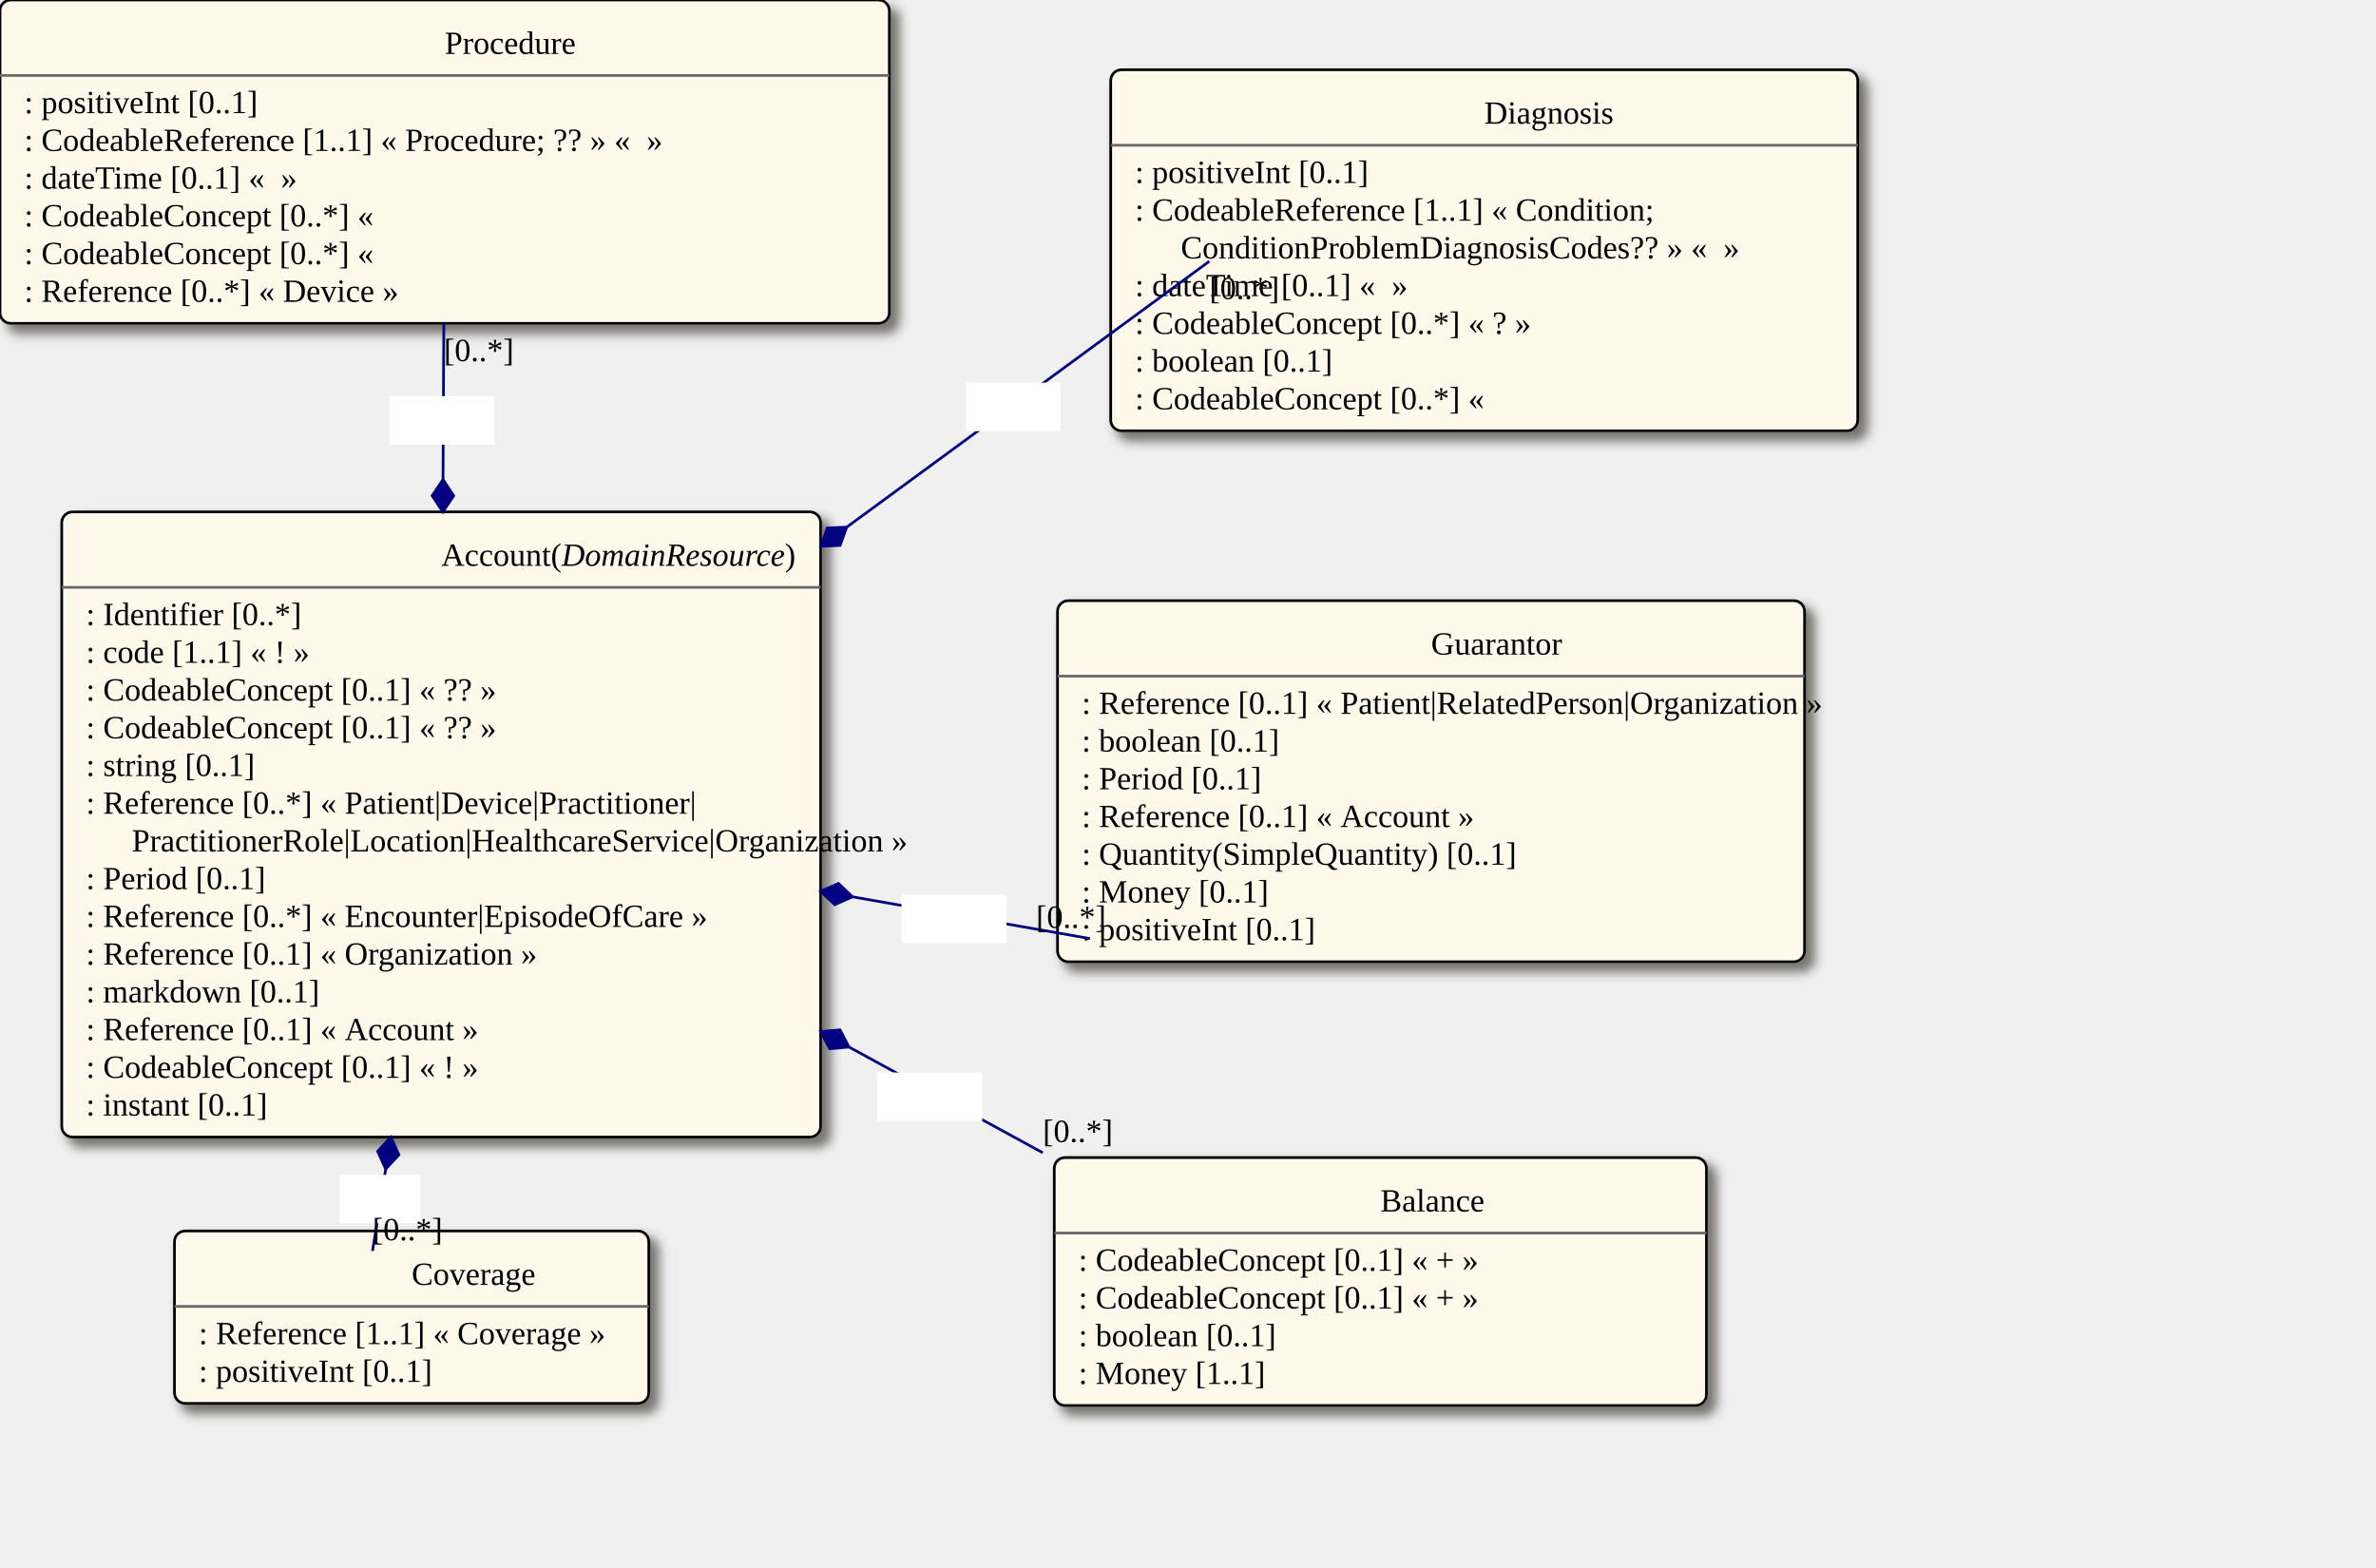
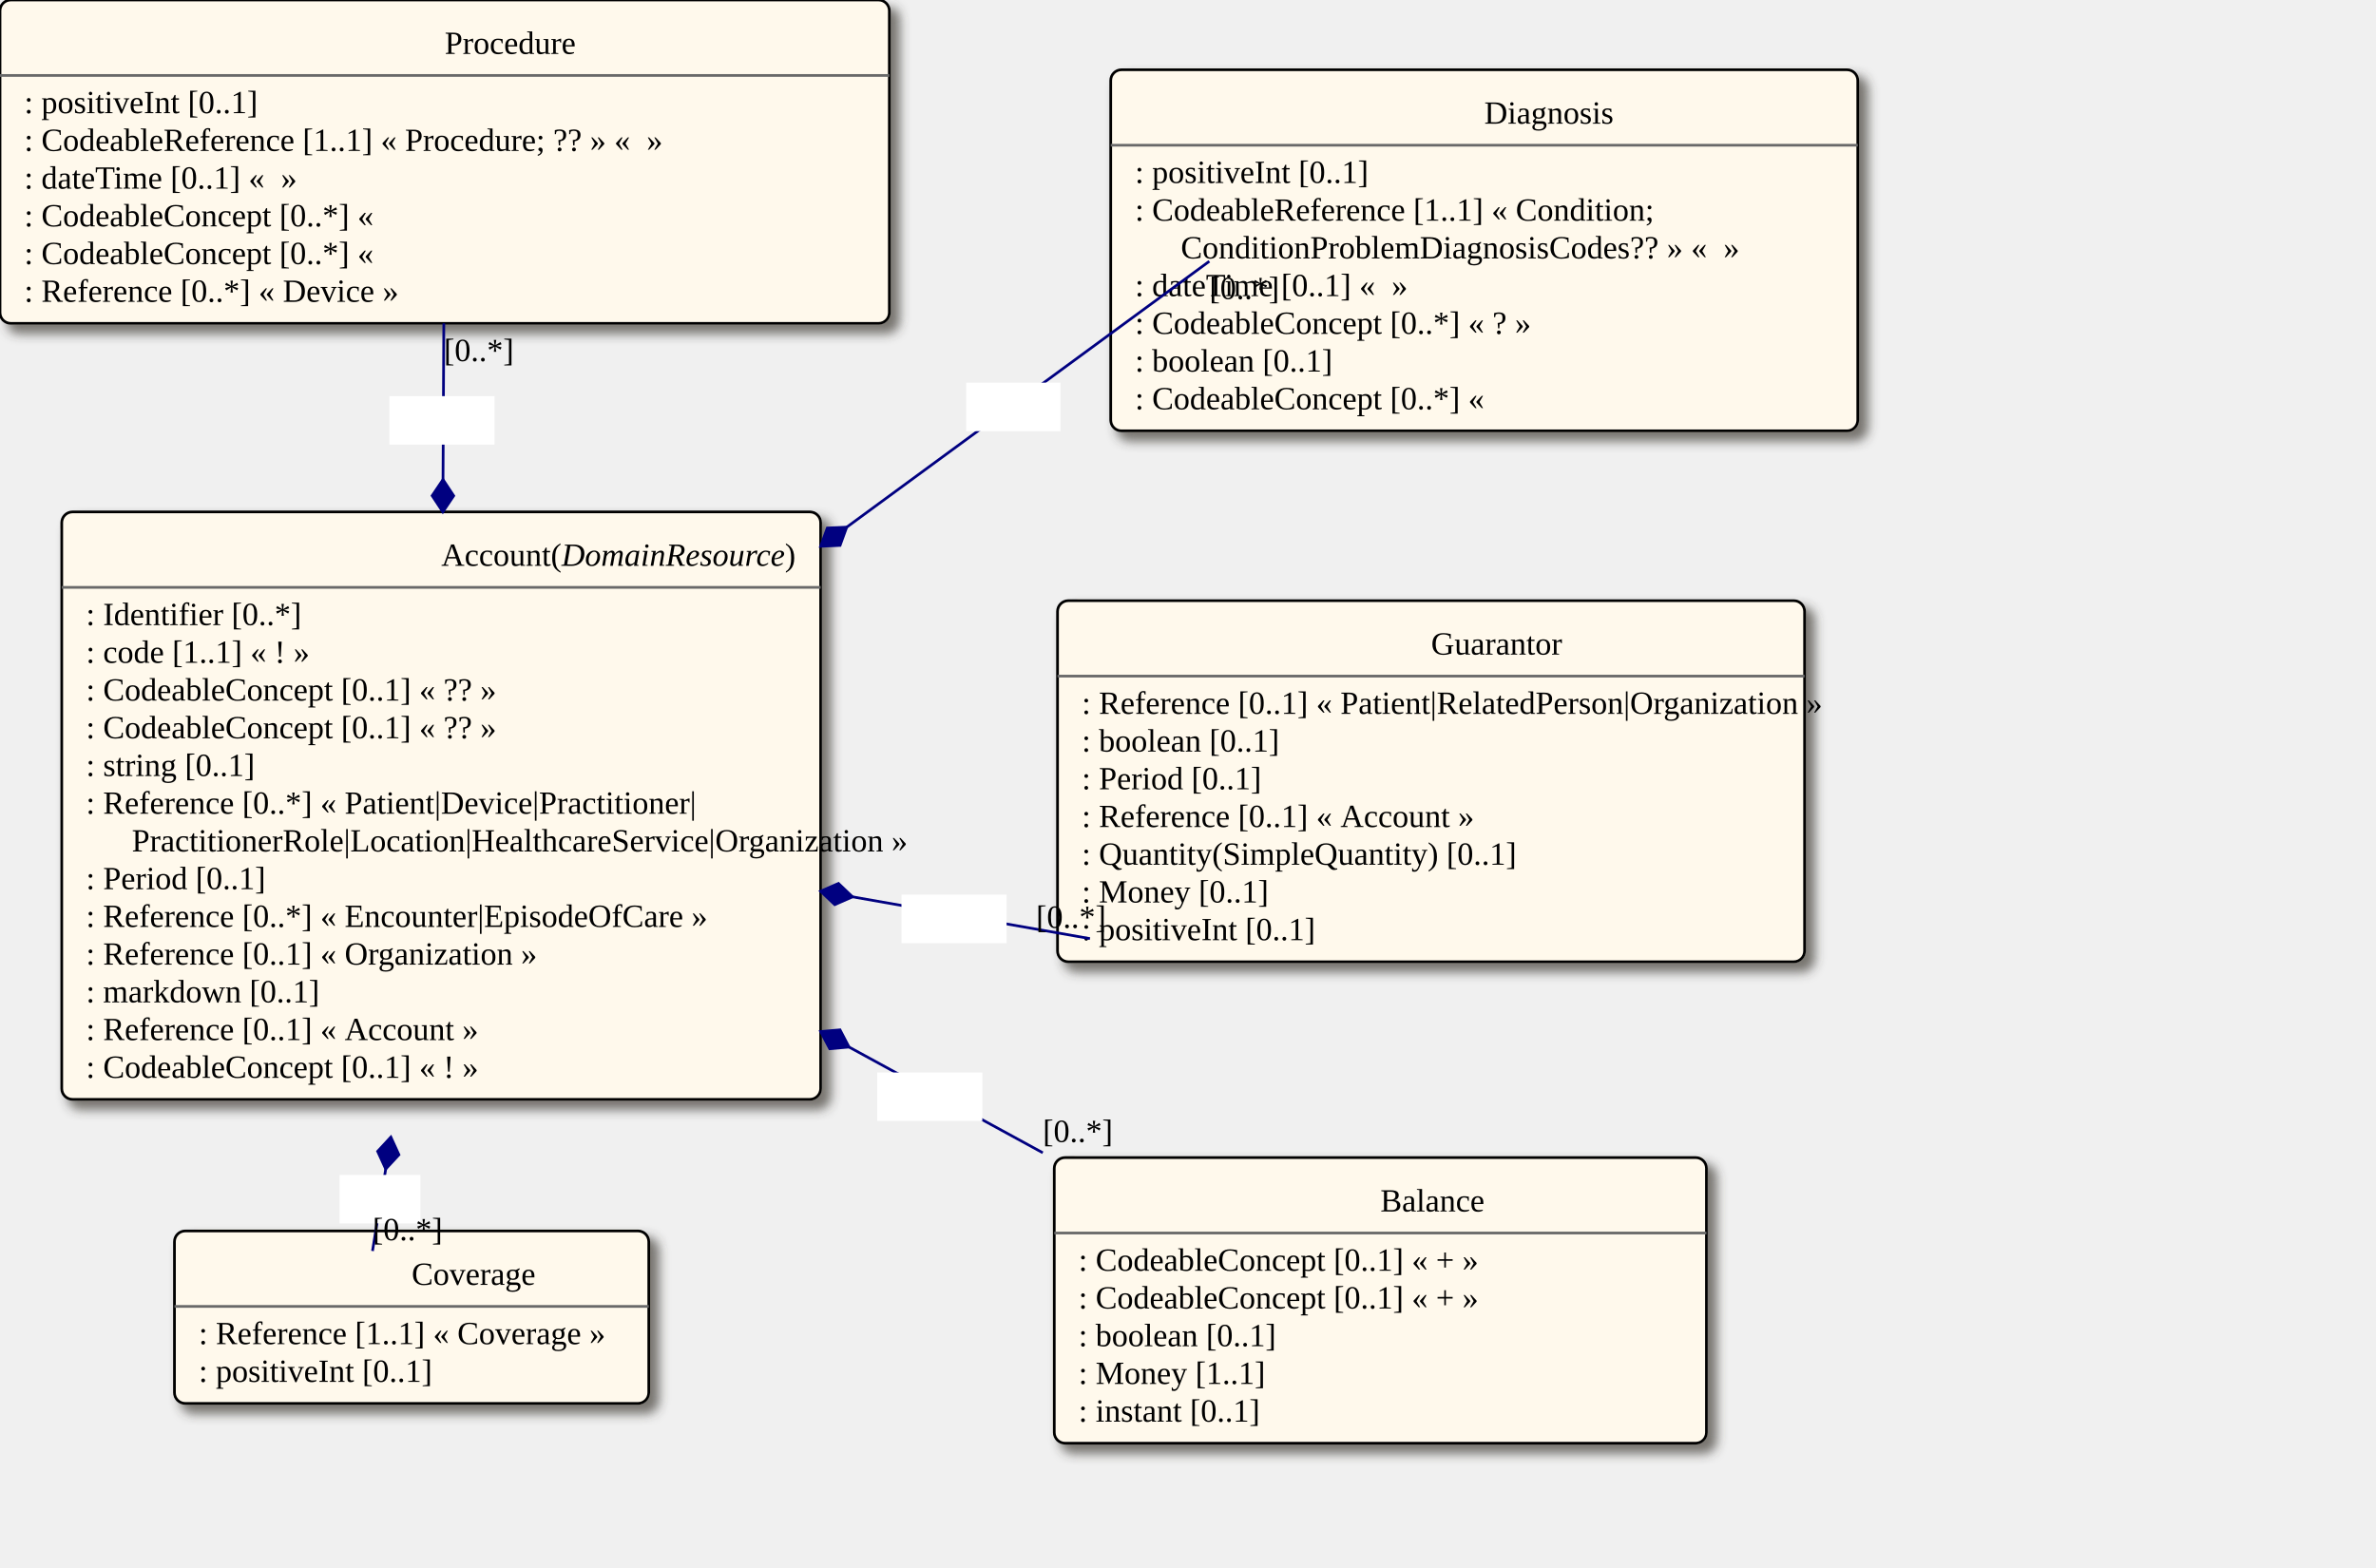
<svg xmlns="http://www.w3.org/2000/svg" xmlns:xlink="http://www.w3.org/1999/xlink" id="n695" version="1.1" width="881.634" height="581.787">
  <defs id="defs141">
    <filter id="shadow1" x="-0.03" y="-0.083" width="1.077" height="1.212">
      <feOffset result="offOut" in="SourceGraphic" dx="3" dy="3" id="feOffset132" />
      <feColorMatrix result="matrixOut" in="offOut" type="matrix" values="0.2 0 0 0 0 0 0.2 0 0 0 0 0 0.2 0 0 0 0 0 1 0" id="feColorMatrix134" />
      <feGaussianBlur result="blurOut" in="matrixOut" stdDeviation="2" id="feGaussianBlur136" />
      <feBlend in="SourceGraphic" in2="blurOut" mode="normal" id="feBlend138" />
    </filter>
  </defs>
  <g id="n696">
-     <rect id="Account" x="22.91" y="189.968" rx="4" ry="4" width="281.6" height="232.0" filter="url(#shadow1)" style="fill:#fff9ec;stroke:black;stroke-width:1" />
+     <rect id="Account" x="22.91" y="189.968" rx="4" ry="4" width="281.6" height="218.0" filter="url(#shadow1)" style="fill:#fff9ec;stroke:black;stroke-width:1" />
    <line id="n697" x1="22.91" y1="217.968" x2="304.51" y2="217.968" style="stroke:dimgrey;stroke-width:1" />
    <text id="n698" x="163.71" y="209.968" fill="black" class="diagram-class-title  diagram-class-resource">Account<tspan class="diagram-class-title-link" id="tspan146"> (<a id="n699" xlink:href="domainresource.html#DomainResource" class="diagram-class-reference" style="font-style: italic">DomainResource</a>)</tspan>
    </text>
    <text id="n700" x="28.91" y="231.968" fill="black" class="diagram-class-detail">
      <a id="n701" xlink:href="account-definitions.html#Account.identifier" /> : <a id="n702" xlink:href="datatypes.html#Identifier">Identifier</a> [0..*]</text>
    <text id="n706" x="28.91" y="245.968" fill="black" class="diagram-class-detail">
      <a id="n707" xlink:href="account-definitions.html#Account.status" /> : <a id="n708" xlink:href="datatypes.html#code">code</a> [1..1] « <a id="n709" xlink:href="valueset-account-status.html" />! »</text>
    <text id="n716" x="28.91" y="259.968" fill="black" class="diagram-class-detail">
      <a id="n717" xlink:href="account-definitions.html#Account.billingStatus" /> : <a id="n718" xlink:href="datatypes.html#CodeableConcept">CodeableConcept</a> [0..1] « <a id="n719" xlink:href="valueset-account-billing-status.html" />?? »</text>
    <text id="n726" x="28.91" y="273.968" fill="black" class="diagram-class-detail">
      <a id="n727" xlink:href="account-definitions.html#Account.type" /> : <a id="n728" xlink:href="datatypes.html#CodeableConcept">CodeableConcept</a> [0..1] « <a id="n729" xlink:href="valueset-account-type.html" />?? »</text>
    <text id="n736" x="28.91" y="287.968" fill="black" class="diagram-class-detail">
      <a id="n737" xlink:href="account-definitions.html#Account.name" /> : <a id="n738" xlink:href="datatypes.html#string">string</a> [0..1]</text>
    <text id="n742" x="28.91" y="301.968" fill="black" class="diagram-class-detail">
      <a id="n743" xlink:href="account-definitions.html#Account.subject" /> : <a id="n744" xlink:href="references.html#Reference">Reference</a> [0..*] « <a id="n745" xlink:href="patient.html#Patient">Patient</a>|<a id="n746" xlink:href="device.html#Device">Device</a>|<a id="n747" xlink:href="practitioner.html#Practitioner">Practitioner</a>|</text>
    <text id="n748" x="48.91" y="315.968" fill="black" class="diagram-class-detail">
      <a id="n749" xlink:href="practitionerrole.html#PractitionerRole">PractitionerRole</a>|<a id="n750" xlink:href="location.html#Location">Location</a>|<a id="n751" xlink:href="healthcareservice.html#HealthcareService">HealthcareService</a>|<a id="n752" xlink:href="organization.html#Organization">Organization</a> »</text>
    <text id="n764" x="28.91" y="329.968" fill="black" class="diagram-class-detail">
      <a id="n765" xlink:href="account-definitions.html#Account.servicePeriod" /> : <a id="n766" xlink:href="datatypes.html#Period">Period</a> [0..1]</text>
    <text id="n770" x="28.91" y="343.968" fill="black" class="diagram-class-detail">
      <a id="n771" xlink:href="account-definitions.html#Account.covers" /> : <a id="n772" xlink:href="references.html#Reference">Reference</a> [0..*] « <a id="n773" xlink:href="encounter.html#Encounter">Encounter</a>|<a id="n774" xlink:href="episodeofcare.html#EpisodeOfCare">EpisodeOfCare</a> »</text>
    <text id="n780" x="28.91" y="357.968" fill="black" class="diagram-class-detail">
      <a id="n781" xlink:href="account-definitions.html#Account.owner" /> : <a id="n782" xlink:href="references.html#Reference">Reference</a> [0..1] « <a id="n783" xlink:href="organization.html#Organization">Organization</a> »</text>
    <text id="n788" x="28.91" y="371.968" fill="black" class="diagram-class-detail">
      <a id="n789" xlink:href="account-definitions.html#Account.description" /> : <a id="n790" xlink:href="datatypes.html#markdown">markdown</a> [0..1]</text>
    <text id="n794" x="28.91" y="385.968" fill="black" class="diagram-class-detail">
      <a id="n795" xlink:href="account-definitions.html#Account.parent" /> : <a id="n796" xlink:href="references.html#Reference">Reference</a> [0..1] « <a id="n797" xlink:href="account.html#Account">Account</a> »</text>
    <text id="n802" x="28.91" y="399.968" fill="black" class="diagram-class-detail">
      <a id="n803" xlink:href="account-definitions.html#Account.currency" /> : <a id="n804" xlink:href="datatypes.html#CodeableConcept">CodeableConcept</a> [0..1] « <a id="n805" xlink:href="valueset-currencies.html" />! »</text>
-     <text id="n812" x="28.91" y="413.968" fill="black" class="diagram-class-detail">
-       <a id="n813" xlink:href="account-definitions.html#Account.calculatedAt" /> : <a id="n814" xlink:href="datatypes.html#instant">instant</a> [0..1]</text>
  </g>
  <g id="n818" transform="translate(-339.6342,423.8352)">
    <rect id="Account.coverage" x="404.368" y="32.967" rx="4" ry="4" width="176" height="64" filter="url(#shadow1)" style="fill:#fff9ec;stroke:#000000;stroke-width:1" />
    <line id="n819" x1="404.368" y1="60.967" x2="580.368" y2="60.967" style="stroke:#696969;stroke-width:1" />
    <text id="n820" x="492.368" y="52.967" fill="#000000" class="diagram-class-title">Coverage</text>
    <text id="n821" x="410.368" y="74.967" fill="#000000" class="diagram-class-detail">
      <a id="n822" xlink:href="account-definitions.html#Account.coverage.coverage" /> : <a id="n823" xlink:href="references.html#Reference">Reference</a> [1..1] « <a id="n824" xlink:href="coverage.html#Coverage">Coverage</a> »</text>
    <text id="n829" x="410.368" y="88.967" fill="#000000" class="diagram-class-detail">
      <a id="n830" xlink:href="account-definitions.html#Account.coverage.priority" /> : <a id="n831" xlink:href="datatypes.html#positiveInt">positiveInt</a> [0..1]</text>
  </g>
  <g id="n835" transform="translate(-12.02871,-82.78584)">
    <rect id="Account.guarantor" x="404.434" y="305.69" rx="4" ry="4" width="277.2" height="134" filter="url(#shadow1)" style="fill:#fff9ec;stroke:#000000;stroke-width:1" />
    <line id="n836" x1="404.434" y1="333.69" x2="681.634" y2="333.69" style="stroke:#696969;stroke-width:1" />
    <text id="n837" x="543.034" y="325.69" fill="#000000" class="diagram-class-title">Guarantor</text>
    <text id="n838" x="410.434" y="347.69" fill="#000000" class="diagram-class-detail">
      <a id="n839" xlink:href="account-definitions.html#Account.guarantor.party" /> : <a id="n840" xlink:href="references.html#Reference">Reference</a> [0..1] « <a id="n841" xlink:href="patient.html#Patient">Patient</a>|<a id="n842" xlink:href="relatedperson.html#RelatedPerson">RelatedPerson</a>|<a id="n843" xlink:href="organization.html#Organization">Organization</a> »</text>
    <text id="n850" x="410.434" y="361.69" fill="#000000" class="diagram-class-detail">
      <a id="n851" xlink:href="account-definitions.html#Account.guarantor.onHold" /> : <a id="n852" xlink:href="datatypes.html#boolean">boolean</a> [0..1]</text>
    <text id="n856" x="410.434" y="375.69" fill="#000000" class="diagram-class-detail">
      <a id="n857" xlink:href="account-definitions.html#Account.guarantor.period" /> : <a id="n858" xlink:href="datatypes.html#Period">Period</a> [0..1]</text>
    <text id="n862" x="410.434" y="389.69" fill="#000000" class="diagram-class-detail">
      <a id="n863" xlink:href="account-definitions.html#Account.guarantor.account" /> : <a id="n864" xlink:href="references.html#Reference">Reference</a> [0..1] « <a id="n865" xlink:href="account.html#Account">Account</a> »</text>
    <text id="n870" x="410.434" y="403.69" fill="#000000" class="diagram-class-detail">
      <a id="n871" xlink:href="account-definitions.html#Account.guarantor.responsibility" /> : <a id="n872" xlink:href="datatypes.html#Quantity">Quantity</a>(<a xlink:href="datatypes.html#SimpleQuantity" id="a281">SimpleQuantity</a>) [0..1]</text>
    <text id="n876" x="410.434" y="417.69" fill="#000000" class="diagram-class-detail">
      <a id="n877" xlink:href="account-definitions.html#Account.guarantor.limit" /> : <a id="n878" xlink:href="datatypes.html#Money">Money</a> [0..1]</text>
    <text id="n882" x="410.434" y="431.69" fill="#000000" class="diagram-class-detail">
      <a id="n883" xlink:href="account-definitions.html#Account.guarantor.rank" /> : <a id="n884" xlink:href="datatypes.html#positiveInt">positiveInt</a> [0..1]</text>
  </g>
  <g id="n888" transform="translate(41.03913,-401.9005)">
    <rect id="Account.diagnosis" x="371.103" y="427.787" rx="4" ry="4" width="277.2" height="134" filter="url(#shadow1)" style="fill:#fff9ec;stroke:#000000;stroke-width:1" />
    <line id="n889" x1="371.103" y1="455.787" x2="648.303" y2="455.787" style="stroke:#696969;stroke-width:1" />
    <text id="n890" x="509.703" y="447.787" fill="#000000" class="diagram-class-title">Diagnosis</text>
    <text id="n891" x="377.103" y="469.787" fill="#000000" class="diagram-class-detail">
      <a id="n892" xlink:href="account-definitions.html#Account.diagnosis.sequence" /> : <a id="n893" xlink:href="datatypes.html#positiveInt">positiveInt</a> [0..1]</text>
    <text id="n897" x="377.103" y="483.787" fill="#000000" class="diagram-class-detail">
      <a id="n898" xlink:href="account-definitions.html#Account.diagnosis.condition" /> : <a id="n899" xlink:href="references.html#CodeableReference">CodeableReference</a> [1..1] « <a id="n900" xlink:href="condition.html#Condition">Condition</a>; <a id="n901" xlink:href="valueset-condition-code.html" />
    </text>
    <text id="n903" x="397.103" y="497.787" fill="#000000" class="diagram-class-detail">
      <a id="n904" xlink:href="valueset-condition-code.html">ConditionProblemDiagnosisCodes</a>?? » « <a id="n905" style="color:#301212;font-weight:bold" xlink:href="conformance-rules.html#constraints" /> »</text>
    <text id="n917" x="377.103" y="511.787" fill="#000000" class="diagram-class-detail">
      <a id="n918" xlink:href="account-definitions.html#Account.diagnosis.dateOfDiagnosis" /> : <a id="n919" xlink:href="datatypes.html#dateTime">dateTime</a> [0..1] « <a id="n920" style="color:#301212;font-weight:bold" xlink:href="conformance-rules.html#constraints" /> »</text>
    <text id="n927" x="377.103" y="525.787" fill="#000000" class="diagram-class-detail">
      <a id="n928" xlink:href="account-definitions.html#Account.diagnosis.type" /> : <a id="n929" xlink:href="datatypes.html#CodeableConcept">CodeableConcept</a> [0..*] « <a id="n930" xlink:href="valueset-encounter-diagnosis-use.html" />? »</text>
    <text id="n935" x="377.103" y="539.787" fill="#000000" class="diagram-class-detail">
      <a id="n936" xlink:href="account-definitions.html#Account.diagnosis.onAdmission" /> : <a id="n937" xlink:href="datatypes.html#boolean">boolean</a> [0..1]</text>
    <text id="n941" x="377.103" y="553.787" fill="#000000" class="diagram-class-detail">
      <a id="n942" xlink:href="account-definitions.html#Account.diagnosis.packageCode" /> : <a id="n943" xlink:href="datatypes.html#CodeableConcept">CodeableConcept</a> [0..*] « </text>
  </g>
  <g id="n947">
    <rect id="Account.procedure" x="0.0" y="0.0" rx="4" ry="4" width="330.0" height="120.0" filter="url(#shadow1)" style="fill:#fff9ec;stroke:black;stroke-width:1" />
    <line id="n948" x1="0.0" y1="28.0" x2="330.0" y2="28.0" style="stroke:dimgrey;stroke-width:1" />
    <text id="n949" x="165.0" y="20.0" fill="black" class="diagram-class-title">Procedure</text>
    <text id="n950" x="6.0" y="42.0" fill="black" class="diagram-class-detail">
      <a id="n951" xlink:href="account-definitions.html#Account.procedure.sequence" /> : <a id="n952" xlink:href="datatypes.html#positiveInt">positiveInt</a> [0..1]</text>
    <text id="n956" x="6.0" y="56.0" fill="black" class="diagram-class-detail">
      <a id="n957" xlink:href="account-definitions.html#Account.procedure.code" /> : <a id="n958" xlink:href="references.html#CodeableReference">CodeableReference</a> [1..1] « <a id="n959" xlink:href="procedure.html#Procedure">Procedure</a>; <a id="n960" xlink:href="valueset-procedure-code.html" />?? » « <a id="n962" style="padding-left: 3px; padding-right: 3px; border: 1px maroon solid; font-weight: bold; color: #301212; background-color: #fdeeee;" xlink:href="conformance-rules.html#constraints" /> »</text>
    <text id="n972" x="6.0" y="70.0" fill="black" class="diagram-class-detail">
      <a id="n973" xlink:href="account-definitions.html#Account.procedure.dateOfService" /> : <a id="n974" xlink:href="datatypes.html#dateTime">dateTime</a> [0..1] « <a id="n975" style="padding-left: 3px; padding-right: 3px; border: 1px maroon solid; font-weight: bold; color: #301212; background-color: #fdeeee;" xlink:href="conformance-rules.html#constraints" /> »</text>
    <text id="n982" x="6.0" y="84.0" fill="black" class="diagram-class-detail">
      <a id="n983" xlink:href="account-definitions.html#Account.procedure.type" /> : <a id="n984" xlink:href="datatypes.html#CodeableConcept">CodeableConcept</a> [0..*] « </text>
    <text id="n988" x="6.0" y="98.0" fill="black" class="diagram-class-detail">
      <a id="n989" xlink:href="account-definitions.html#Account.procedure.packageCode" /> : <a id="n990" xlink:href="datatypes.html#CodeableConcept">CodeableConcept</a> [0..*] « </text>
    <text id="n994" x="6.0" y="112.0" fill="black" class="diagram-class-detail">
      <a id="n995" xlink:href="account-definitions.html#Account.procedure.device" /> : <a id="n996" xlink:href="references.html#Reference">Reference</a> [0..*] « <a id="n997" xlink:href="device.html#Device">Device</a> »</text>
  </g>
  <g id="n1002" transform="translate(381.3809,-34.67099)">
-     <rect id="Account.balance" x="9.813" y="464.241" rx="4" ry="4" width="242" height="92" filter="url(#shadow1)" style="fill:#fff9ec;stroke:#000000;stroke-width:1" />
+     <rect id="Account.balance" x="9.813" y="464.241" rx="4" ry="4" width="242" height="106" filter="url(#shadow1)" style="fill:#fff9ec;stroke:#000000;stroke-width:1" />
    <line id="n1003" x1="9.813" y1="492.241" x2="251.813" y2="492.241" style="stroke:#696969;stroke-width:1" />
    <text id="n1004" x="130.813" y="484.241" fill="#000000" class="diagram-class-title">Balance</text>
    <text id="n1005" x="15.813" y="506.241" fill="#000000" class="diagram-class-detail">
      <a id="n1006" xlink:href="account-definitions.html#Account.balance.aggregate" /> : <a id="n1007" xlink:href="datatypes.html#CodeableConcept">CodeableConcept</a> [0..1] « <a id="n1008" xlink:href="valueset-account-aggregate.html" />+ »</text>
    <text id="n1015" x="15.813" y="520.241" fill="#000000" class="diagram-class-detail">
      <a id="n1016" xlink:href="account-definitions.html#Account.balance.term" /> : <a id="n1017" xlink:href="datatypes.html#CodeableConcept">CodeableConcept</a> [0..1] « <a id="n1018" xlink:href="valueset-account-balance-term.html" />+ »</text>
    <text id="n1025" x="15.813" y="534.241" fill="#000000" class="diagram-class-detail">
      <a id="n1026" xlink:href="account-definitions.html#Account.balance.estimate" /> : <a id="n1027" xlink:href="datatypes.html#boolean">boolean</a> [0..1]</text>
    <text id="n1031" x="15.813" y="548.241" fill="#000000" class="diagram-class-detail">
      <a id="n1032" xlink:href="account-definitions.html#Account.balance.amount" /> : <a id="n1033" xlink:href="datatypes.html#Money">Money</a> [1..1]</text>
+     <text id="n1034" x="15.813" y="562.241" fill="#000000" class="diagram-class-detail">
+       <a id="n1035" xlink:href="account-definitions.html#Account.balance.calculatedAt" /> : <a id="n1036" xlink:href="datatypes.html#instant">instant</a> [0..1]</text>
  </g>
  <line id="n1037" x1="304.51" y1="202.721" x2="448.729" y2="96.967" style="stroke:navy;stroke-width:1" />
  <polygon id="n1038" points="304.51,202.721 310.51,206.721 316.51,202.721 310.51,198.721 304.51,202.721" style="fill:navy;stroke:navy;stroke-width:1" transform="rotate(-36.2522 304.5102 202.7213)" />
  <rect id="n1039" x="358.5" y="142.0" width="35.0" height="18.0" style="fill:white;stroke:black;stroke-width:0" />
  <text id="n1040" x="376.0" y="152.0" fill="black" class="diagram-class-linkage">
    <a id="n1041" xlink:href="account-definitions.html#Account.coverage" />
  </text>
  <text id="n1042" x="448.729" y="110.967" fill="black" class="diagram-class-linkage">[0..*]</text>
  <line id="n1043" x1="304.51" y1="330.735" x2="404.434" y2="348.311" style="stroke:navy;stroke-width:1" />
  <polygon id="n1044" points="304.51,330.735 310.51,334.735 316.51,330.735 310.51,326.735 304.51,330.735" style="fill:navy;stroke:navy;stroke-width:1" transform="rotate(9.976088 304.5102 330.7347)" />
  <rect id="n1045" x="334.5" y="332.0" width="39.0" height="18.0" style="fill:white;stroke:black;stroke-width:0" />
  <text id="n1046" x="354.0" y="342.0" fill="black" class="diagram-class-linkage">
    <a id="n1047" xlink:href="account-definitions.html#Account.guarantor" />
  </text>
  <text id="n1048" x="384.434" y="344.311" fill="black" class="diagram-class-linkage">[0..*]</text>
  <line id="n1049" x1="304.51" y1="382.807" x2="386.931" y2="427.787" style="stroke:navy;stroke-width:1" />
  <polygon id="n1050" points="304.51,382.807 310.51,386.807 316.51,382.807 310.51,378.807 304.51,382.807" style="fill:navy;stroke:navy;stroke-width:1" transform="rotate(28.62261 304.5102 382.8072)" />
  <rect id="n1051" x="325.5" y="398.0" width="39.0" height="18.0" style="fill:white;stroke:black;stroke-width:0" />
  <text id="n1052" x="345.0" y="408.0" fill="black" class="diagram-class-linkage">
    <a id="n1053" xlink:href="account-definitions.html#Account.diagnosis" />
  </text>
  <text id="n1054" x="386.931" y="423.787" fill="black" class="diagram-class-linkage">[0..*]</text>
  <line id="n1055" x1="164.318" y1="189.968" x2="164.685" y2="120.0" style="stroke:navy;stroke-width:1" />
  <polygon id="n1056" points="164.318,189.968 170.318,193.968 176.318,189.968 170.318,185.968 164.318,189.968" style="fill:navy;stroke:navy;stroke-width:1" transform="rotate(-89.69956 164.3185 189.9685)" />
  <rect id="n1057" x="144.5" y="147.0" width="39.0" height="18.0" style="fill:white;stroke:black;stroke-width:0" />
  <text id="n1058" x="164.0" y="157.0" fill="black" class="diagram-class-linkage">
    <a id="n1059" xlink:href="account-definitions.html#Account.procedure" />
  </text>
  <text id="n1060" x="164.685" y="134.0" fill="black" class="diagram-class-linkage">[0..*]</text>
  <line id="n1061" x1="145.029" y1="421.968" x2="138.221" y2="464.241" style="stroke:navy;stroke-width:1" />
  <polygon id="n1062" points="145.029,421.968 151.029,425.968 157.029,421.968 151.029,417.968 145.029,421.968" style="fill:navy;stroke:navy;stroke-width:1" transform="rotate(99.14854 145.0292 421.9685)" />
  <rect id="n1063" x="126.0" y="436.0" width="30.0" height="18.0" style="fill:white;stroke:black;stroke-width:0" />
  <text id="n1064" x="141.0" y="446.0" fill="black" class="diagram-class-linkage">
    <a id="n1065" xlink:href="account-definitions.html#Account.balance" />
  </text>
  <text id="n1066" x="138.221" y="460.241" fill="black" class="diagram-class-linkage">[0..*]</text>
</svg>
